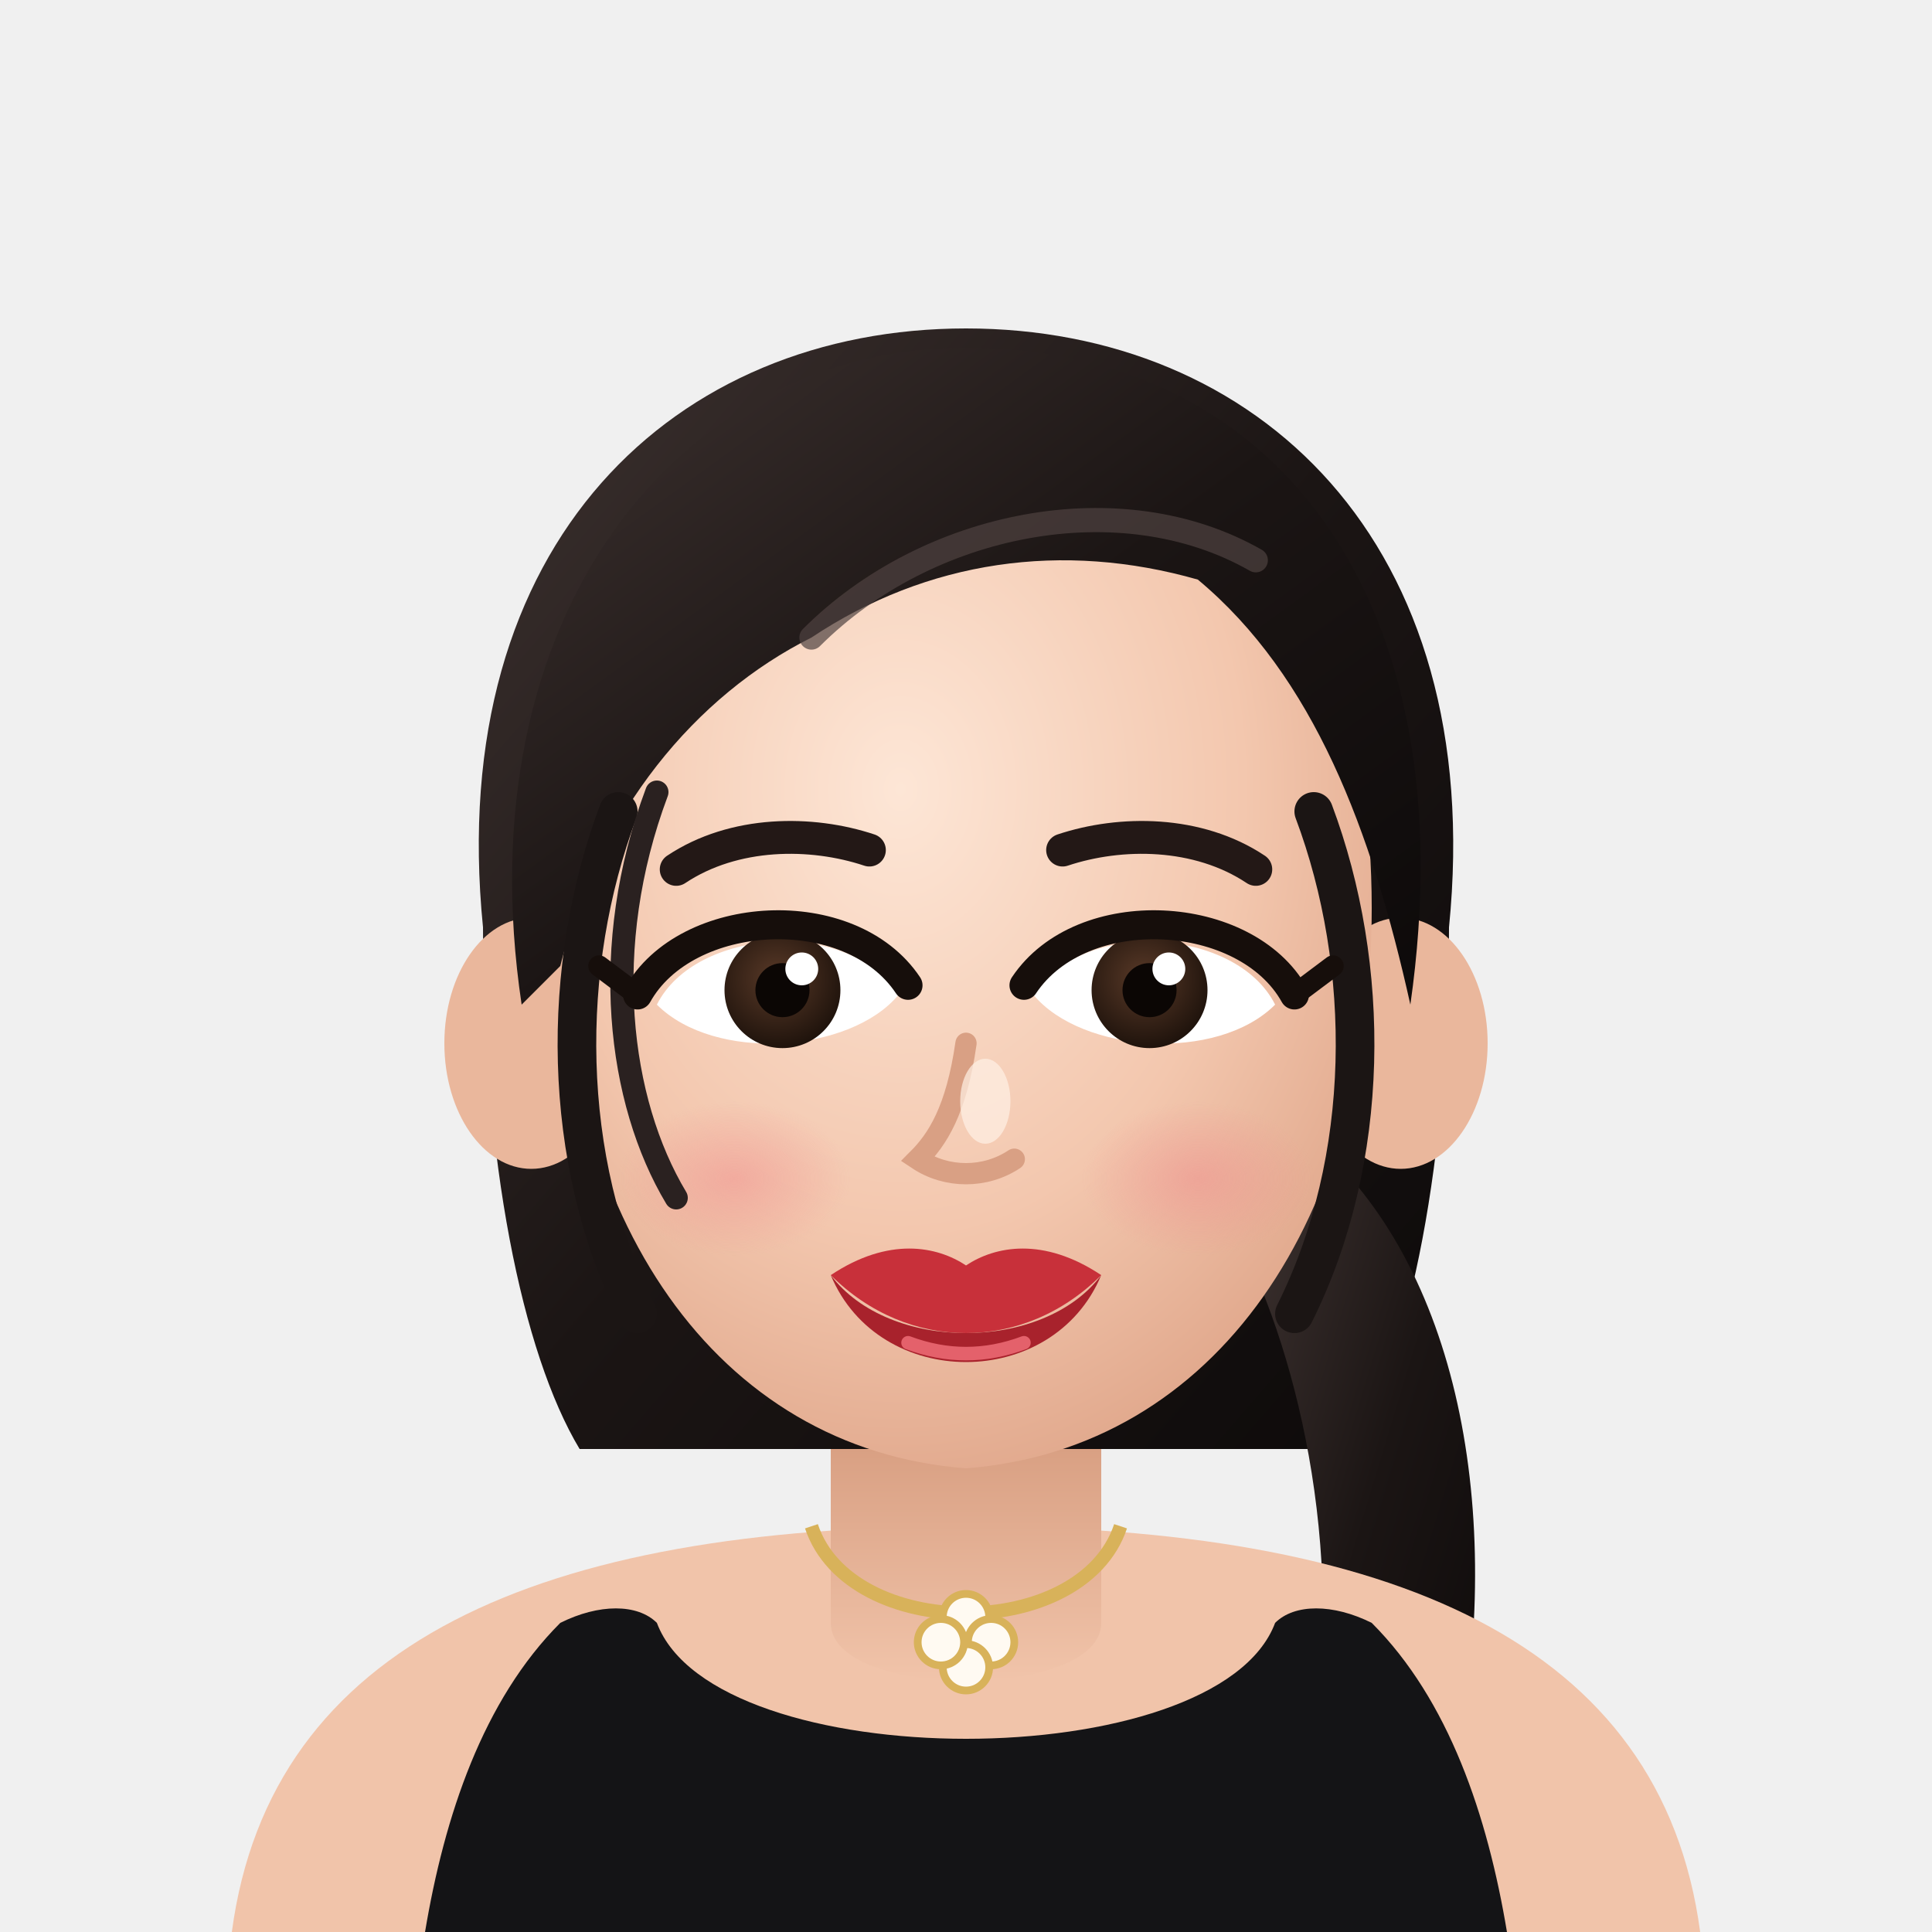
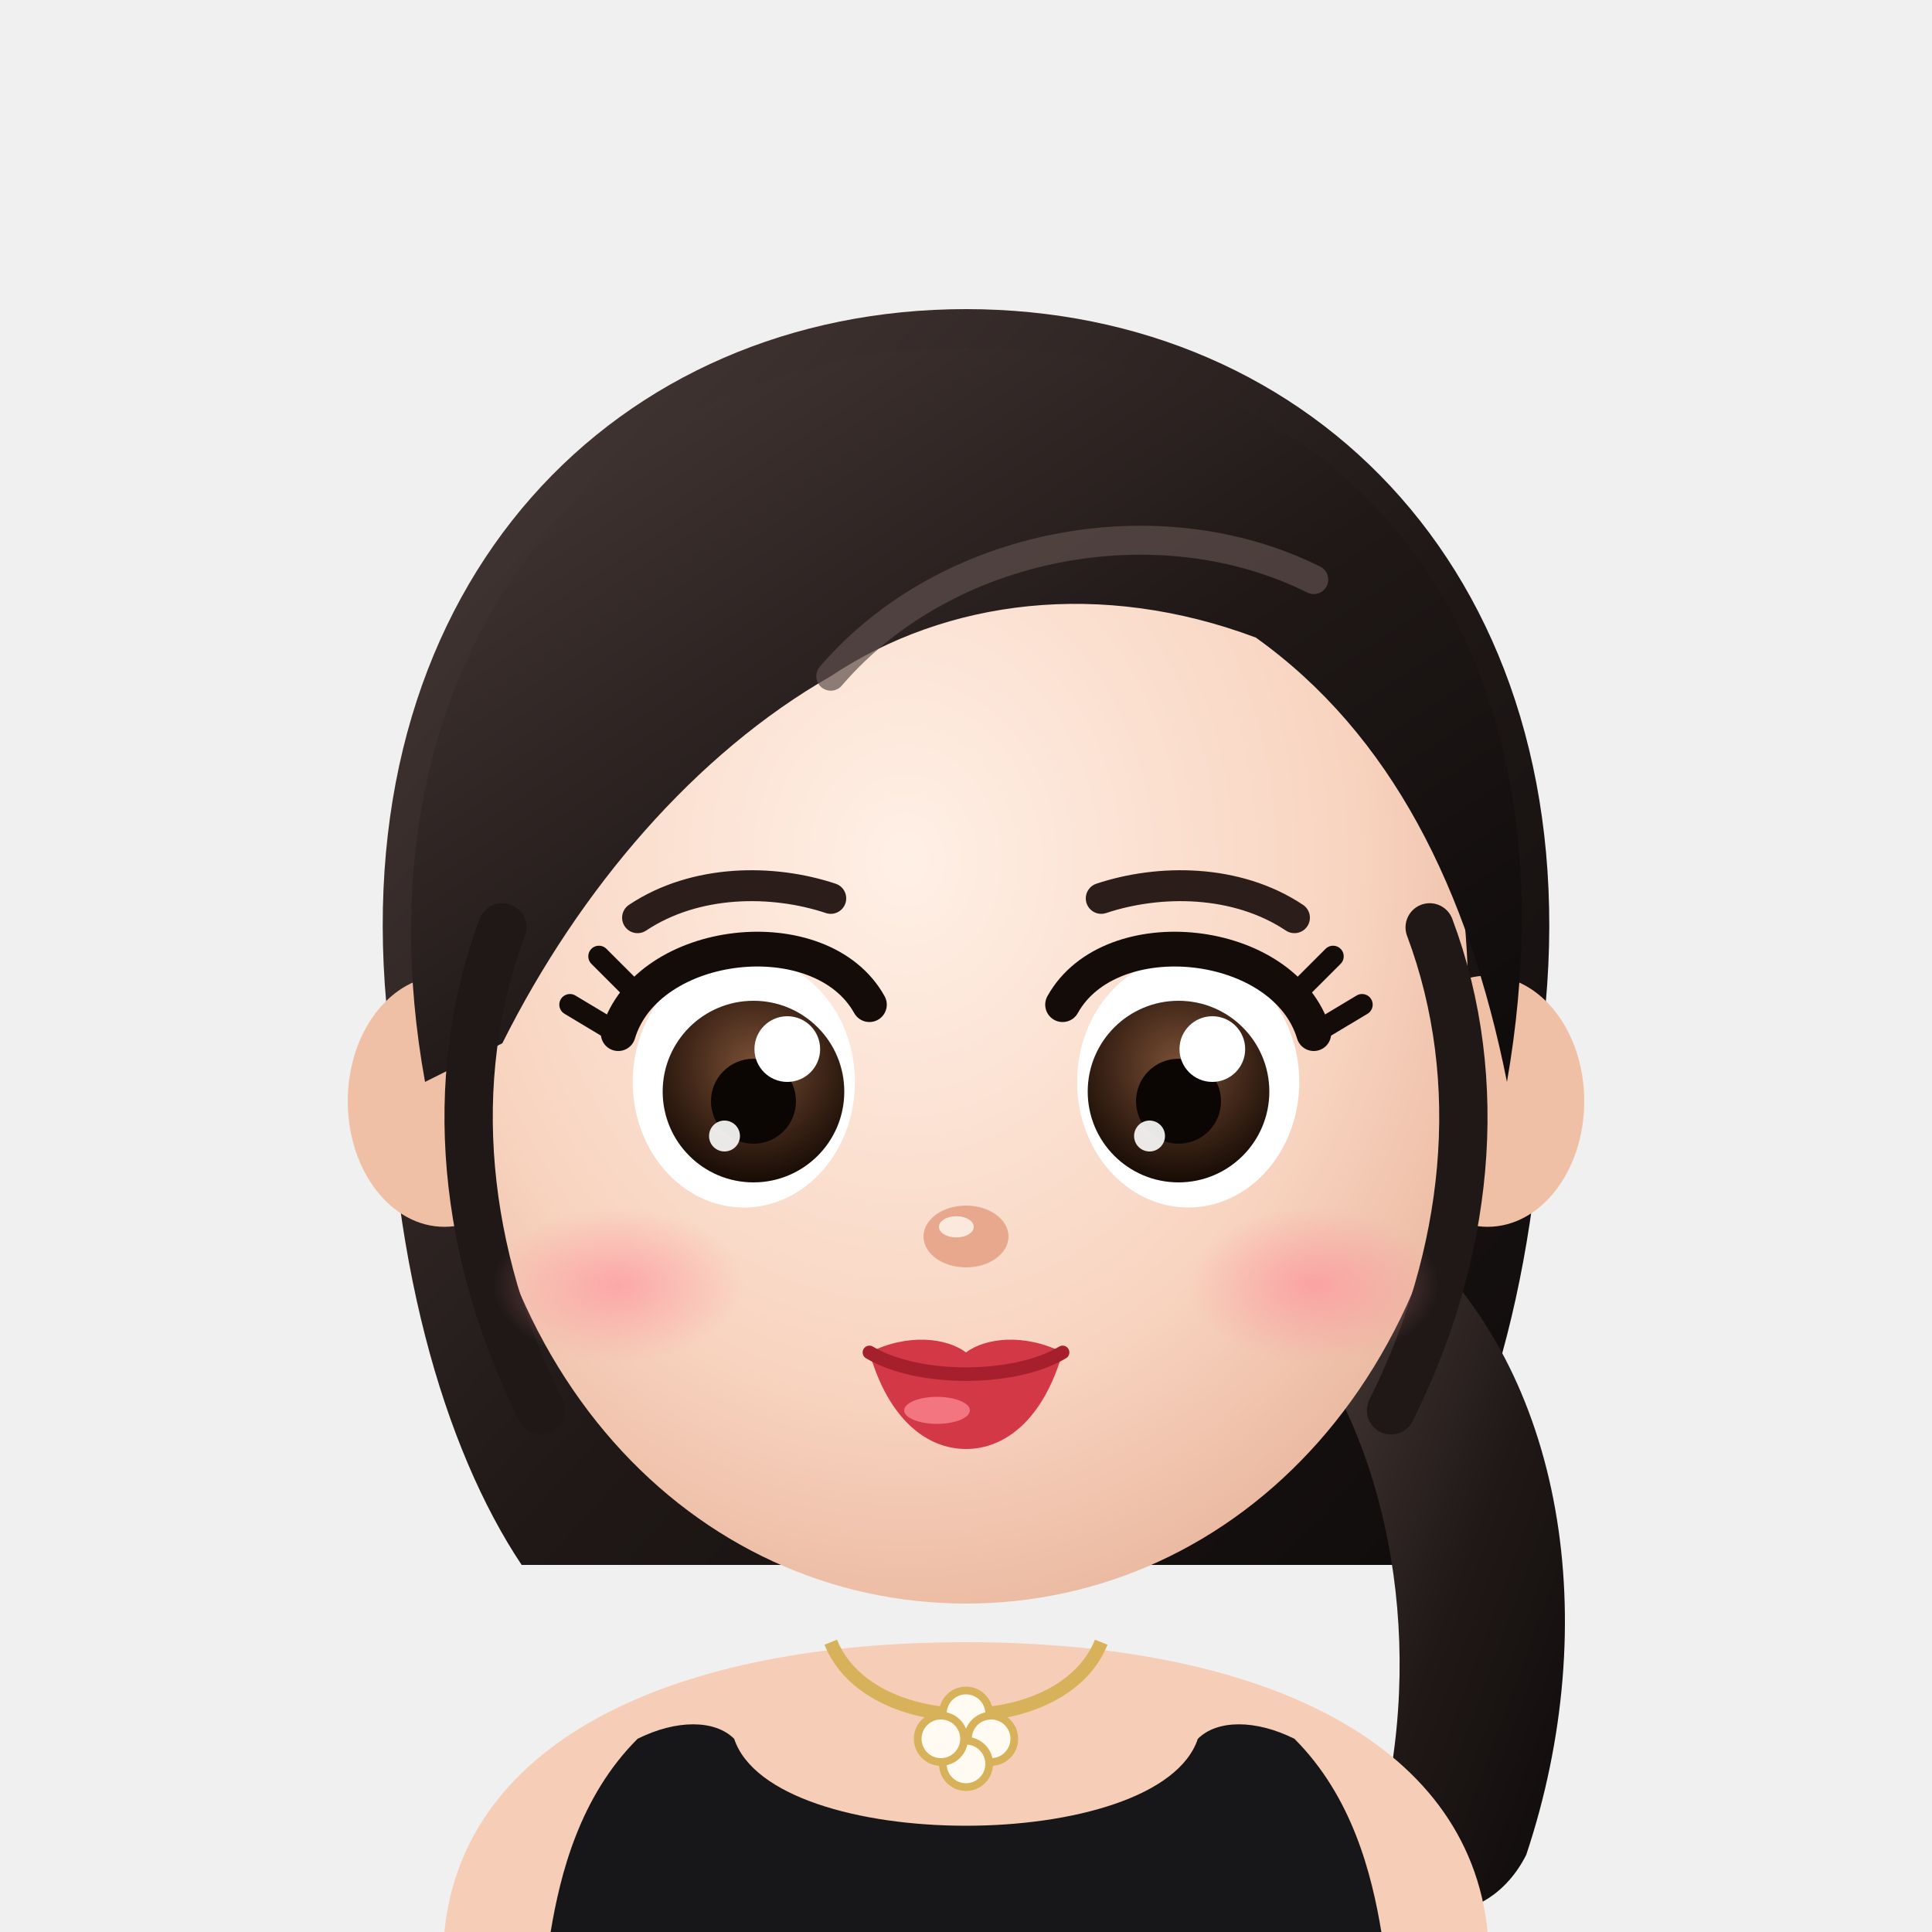
<svg xmlns="http://www.w3.org/2000/svg" viewBox="0 0 200 200">
  <defs>
-     <radialGradient id="ns" cx="42%" cy="36%" r="70%">
-       <stop offset="0" stop-color="#fde6d6" />
-       <stop offset=".6" stop-color="#f3c7ae" />
-       <stop offset="1" stop-color="#dfa589" />
+     <radialGradient id="ns" cx="44%" cy="38%" r="68%">
+       <stop offset="0" stop-color="#fff0e6" />
+       <stop offset=".65" stop-color="#f8d4c0" />
+       <stop offset="1" stop-color="#e9b49b" />
    </radialGradient>
-     <linearGradient id="nn" x1="0" y1="0" x2="0" y2="1">
-       <stop offset="0" stop-color="#d9a083" />
-       <stop offset="1" stop-color="#f1c4aa" />
+     <linearGradient id="nh" x1="0" y1="0" x2="1" y2="1">
+       <stop offset="0" stop-color="#4a3c3a" />
+       <stop offset=".55" stop-color="#1f1817" />
+       <stop offset="1" stop-color="#0f0b0b" />
    </linearGradient>
-     <linearGradient id="nh" x1="0" y1="0" x2="1" y2="1">
-       <stop offset="0" stop-color="#3d3230" />
-       <stop offset=".5" stop-color="#1b1514" />
-       <stop offset="1" stop-color="#0d0a0a" />
-     </linearGradient>
-     <radialGradient id="nc" cx="50%" cy="50%" r="50%">
-       <stop offset="0" stop-color="#f08f8f" stop-opacity=".5" />
-       <stop offset="1" stop-color="#f08f8f" stop-opacity="0" />
+     <radialGradient id="nc">
+       <stop offset="0" stop-color="#ff8f9c" stop-opacity=".65" />
+       <stop offset="1" stop-color="#ff8f9c" stop-opacity="0" />
    </radialGradient>
-     <radialGradient id="ni" cx="45%" cy="40%" r="60%">
-       <stop offset="0" stop-color="#5a3a28" />
-       <stop offset="1" stop-color="#1f130c" />
+     <radialGradient id="ni" cx="50%" cy="35%" r="65%">
+       <stop offset="0" stop-color="#7a4f36" />
+       <stop offset=".6" stop-color="#3e2517" />
+       <stop offset="1" stop-color="#170c06" />
    </radialGradient>
  </defs>
-   <path d="M50 96 C46 56 70 34 100 34 C130 34 154 56 150 96 C150 120 146 140 140 150 L60 150 C54 140 50 120 50 96Z" fill="url(#nh)" />
-   <path d="M138 120 C152 134 156 160 150 186 C146 196 138 198 134 190 C140 168 136 146 130 132Z" fill="url(#nh)" />
-   <path d="M24 200 C28 170 56 158 100 158 C144 158 172 170 176 200Z" fill="#f1c4aa" />
-   <path d="M86 150 h28 v18 c0 8 -28 8 -28 0z" fill="url(#nn)" />
-   <path d="M58 168 C62 166 66 166 68 168 C74 184 126 184 132 168 C134 166 138 166 142 168 C150 176 154 188 156 200 H44 C46 188 50 176 58 168Z" fill="#141416" />
-   <path d="M84 158 C88 170 112 170 116 158" fill="none" stroke="#d8b25a" stroke-width="1.4" />
-   <g transform="translate(100 170)" fill="#fffaf2" stroke="#d8b25a" stroke-width=".8">
+   <path d="M40 104 C36 60 64 32 100 32 C136 32 164 60 160 104 C160 130 154 150 146 162 L54 162 C46 150 40 130 40 104Z" fill="url(#nh)" />
+   <path d="M146 128 C162 142 166 168 158 192 C154 200 144 200 142 192 C148 172 144 152 136 140Z" fill="url(#nh)" />
+   <path d="M46 200 C48 180 70 170 100 170 C130 170 152 180 154 200Z" fill="#f6cdb7" />
+   <path d="M66 180 C70 178 74 178 76 180 C80 192 120 192 124 180 C126 178 130 178 134 180 C140 186 142 194 143 200 H57 C58 194 60 186 66 180Z" fill="#17171a" />
+   <path d="M86 170 C90 180 110 180 114 170" fill="none" stroke="#d8b25a" stroke-width="1.4" />
+   <g transform="translate(100 180)" fill="#fffaf2" stroke="#d8b25a" stroke-width=".8">
    <circle cx="0" cy="-2.6" r="2.4" />
    <circle cx="2.6" cy="0" r="2.4" />
    <circle cx="0" cy="2.6" r="2.4" />
    <circle cx="-2.6" cy="0" r="2.4" />
  </g>
-   <ellipse cx="55" cy="108" rx="9" ry="13" fill="#eab79c" />
-   <ellipse cx="145" cy="108" rx="9" ry="13" fill="#eab79c" />
-   <path d="M58 94 C58 58 78 42 100 42 C122 42 142 58 142 94 C142 126 126 150 100 152 C74 150 58 126 58 94Z" fill="url(#ns)" />
-   <ellipse cx="76" cy="122" rx="12" ry="8" fill="url(#nc)" />
-   <ellipse cx="124" cy="122" rx="12" ry="8" fill="url(#nc)" />
-   <path d="M54 104 C48 64 70 36 100 36 C132 36 152 62 146 104 C142 86 136 70 124 60 C110 56 96 58 84 66 C72 72 62 84 58 100Z" fill="url(#nh)" />
-   <path d="M84 66 C96 54 116 50 130 58" stroke="#4f4240" stroke-width="2.5" fill="none" stroke-linecap="round" opacity=".7" />
-   <path d="M64 84 C58 100 58 120 66 136" stroke="#1b1514" stroke-width="4" fill="none" stroke-linecap="round" />
-   <path d="M136 84 C142 100 142 120 134 136" stroke="#1b1514" stroke-width="4" fill="none" stroke-linecap="round" />
-   <path d="M68 82 C62 98 64 114 70 124" stroke="#2a2120" stroke-width="2.4" fill="none" stroke-linecap="round" />
-   <path d="M70 90 C76 86 84 86 90 88" stroke="#231816" stroke-width="3.4" fill="none" stroke-linecap="round" />
-   <path d="M110 88 C116 86 124 86 130 90" stroke="#231816" stroke-width="3.4" fill="none" stroke-linecap="round" />
-   <path d="M68 104 C72 96 88 95 93 103 C88 109 74 110 68 104Z" fill="#fff" />
-   <path d="M107 103 C112 95 128 96 132 104 C126 110 112 109 107 103Z" fill="#fff" />
-   <circle cx="81" cy="102.5" r="6" fill="url(#ni)" />
-   <circle cx="119" cy="102.5" r="6" fill="url(#ni)" />
-   <circle cx="81" cy="102.5" r="2.8" fill="#0b0604" />
-   <circle cx="119" cy="102.5" r="2.8" fill="#0b0604" />
-   <circle cx="83" cy="100.3" r="1.7" fill="#fff" />
-   <circle cx="121" cy="100.3" r="1.7" fill="#fff" />
-   <path d="M66 103 C71 94 88 93 94 102" stroke="#160e0b" stroke-width="3" fill="none" stroke-linecap="round" />
-   <path d="M106 102 C112 93 129 94 134 103" stroke="#160e0b" stroke-width="3" fill="none" stroke-linecap="round" />
-   <path d="M66 103 l-4 -3 M134 103 l4 -3" stroke="#160e0b" stroke-width="2.2" stroke-linecap="round" />
-   <path d="M100 108 C99 115 97 118 95 120 C98 122 102 122 105 120" fill="none" stroke="#d9a084" stroke-width="2.2" stroke-linecap="round" />
-   <ellipse cx="102" cy="114" rx="2.6" ry="4.4" fill="#fff1e6" opacity=".7" />
-   <path d="M86 132 C92 128 97 129 100 131 C103 129 108 128 114 132 C110 136 105 138 100 138 C95 138 90 136 86 132Z" fill="#c8303a" />
-   <path d="M86 132 C92 140 108 140 114 132 C109 144 91 144 86 132Z" fill="#a8222c" />
-   <path d="M94 139 C98 140.5 102 140.5 106 139" stroke="#f3707a" stroke-width="1.4" fill="none" stroke-linecap="round" opacity=".8" />
+   <ellipse cx="46" cy="114" rx="10" ry="13" fill="#f0c0a6" />
+   <ellipse cx="154" cy="114" rx="10" ry="13" fill="#f0c0a6" />
+   <path d="M48 104 C48 64 72 42 100 42 C128 42 152 64 152 104 C152 142 128 166 100 166 C72 166 48 142 48 104Z" fill="url(#ns)" />
+   <path d="M44 112 C36 68 62 36 100 36 C140 36 164 66 156 112 C152 92 144 76 130 66 C114 60 98 62 86 70 C72 78 60 92 52 108Z" fill="url(#nh)" />
+   <path d="M86 70 C98 56 120 52 136 60" stroke="#5e4e4b" stroke-width="3" fill="none" stroke-linecap="round" opacity=".7" />
+   <path d="M52 96 C46 112 48 130 56 146" stroke="#1f1817" stroke-width="5" fill="none" stroke-linecap="round" />
+   <path d="M148 96 C154 112 152 130 144 146" stroke="#1f1817" stroke-width="5" fill="none" stroke-linecap="round" />
+   <path d="M66 95 C72 91 80 91 86 93" stroke="#2a1d1a" stroke-width="3.2" fill="none" stroke-linecap="round" />
+   <path d="M114 93 C120 91 128 91 134 95" stroke="#2a1d1a" stroke-width="3.2" fill="none" stroke-linecap="round" />
+   <ellipse cx="77" cy="112" rx="11.5" ry="13" fill="#fff" />
+   <ellipse cx="123" cy="112" rx="11.5" ry="13" fill="#fff" />
+   <circle cx="78" cy="113" r="9.4" fill="url(#ni)" />
+   <circle cx="122" cy="113" r="9.4" fill="url(#ni)" />
+   <circle cx="78" cy="114" r="4.4" fill="#0b0604" />
+   <circle cx="122" cy="114" r="4.4" fill="#0b0604" />
+   <circle cx="81.5" cy="108.6" r="3.4" fill="#fff" />
+   <circle cx="125.5" cy="108.6" r="3.4" fill="#fff" />
+   <circle cx="75" cy="117.6" r="1.6" fill="#fff" opacity=".9" />
+   <circle cx="119" cy="117.6" r="1.6" fill="#fff" opacity=".9" />
+   <path d="M64 107 C67 97 85 95 90 104" stroke="#140c09" stroke-width="3.6" fill="none" stroke-linecap="round" />
+   <path d="M110 104 C115 95 133 97 136 107" stroke="#140c09" stroke-width="3.6" fill="none" stroke-linecap="round" />
+   <path d="M64 107 l-5 -3 M66 103 l-4 -4 M136 107 l5 -3 M134 103 l4 -4" stroke="#140c09" stroke-width="2.2" stroke-linecap="round" />
+   <ellipse cx="64" cy="133" rx="13" ry="8" fill="url(#nc)" />
+   <ellipse cx="136" cy="133" rx="13" ry="8" fill="url(#nc)" />
+   <ellipse cx="100" cy="128" rx="4.4" ry="3.2" fill="#e8a88d" />
+   <ellipse cx="99" cy="127" rx="1.8" ry="1.1" fill="#fff4ec" opacity=".85" />
+   <path d="M90 140 C94 138 98 138.5 100 140 C102 138.5 106 138 110 140 C108 147 104 150 100 150 C96 150 92 147 90 140Z" fill="#d23846" />
+   <path d="M90 140 C95 143 105 143 110 140" stroke="#a61f2c" stroke-width="1.4" fill="none" stroke-linecap="round" />
+   <ellipse cx="97" cy="146" rx="3.4" ry="1.4" fill="#ff8e98" opacity=".7" />
</svg>
